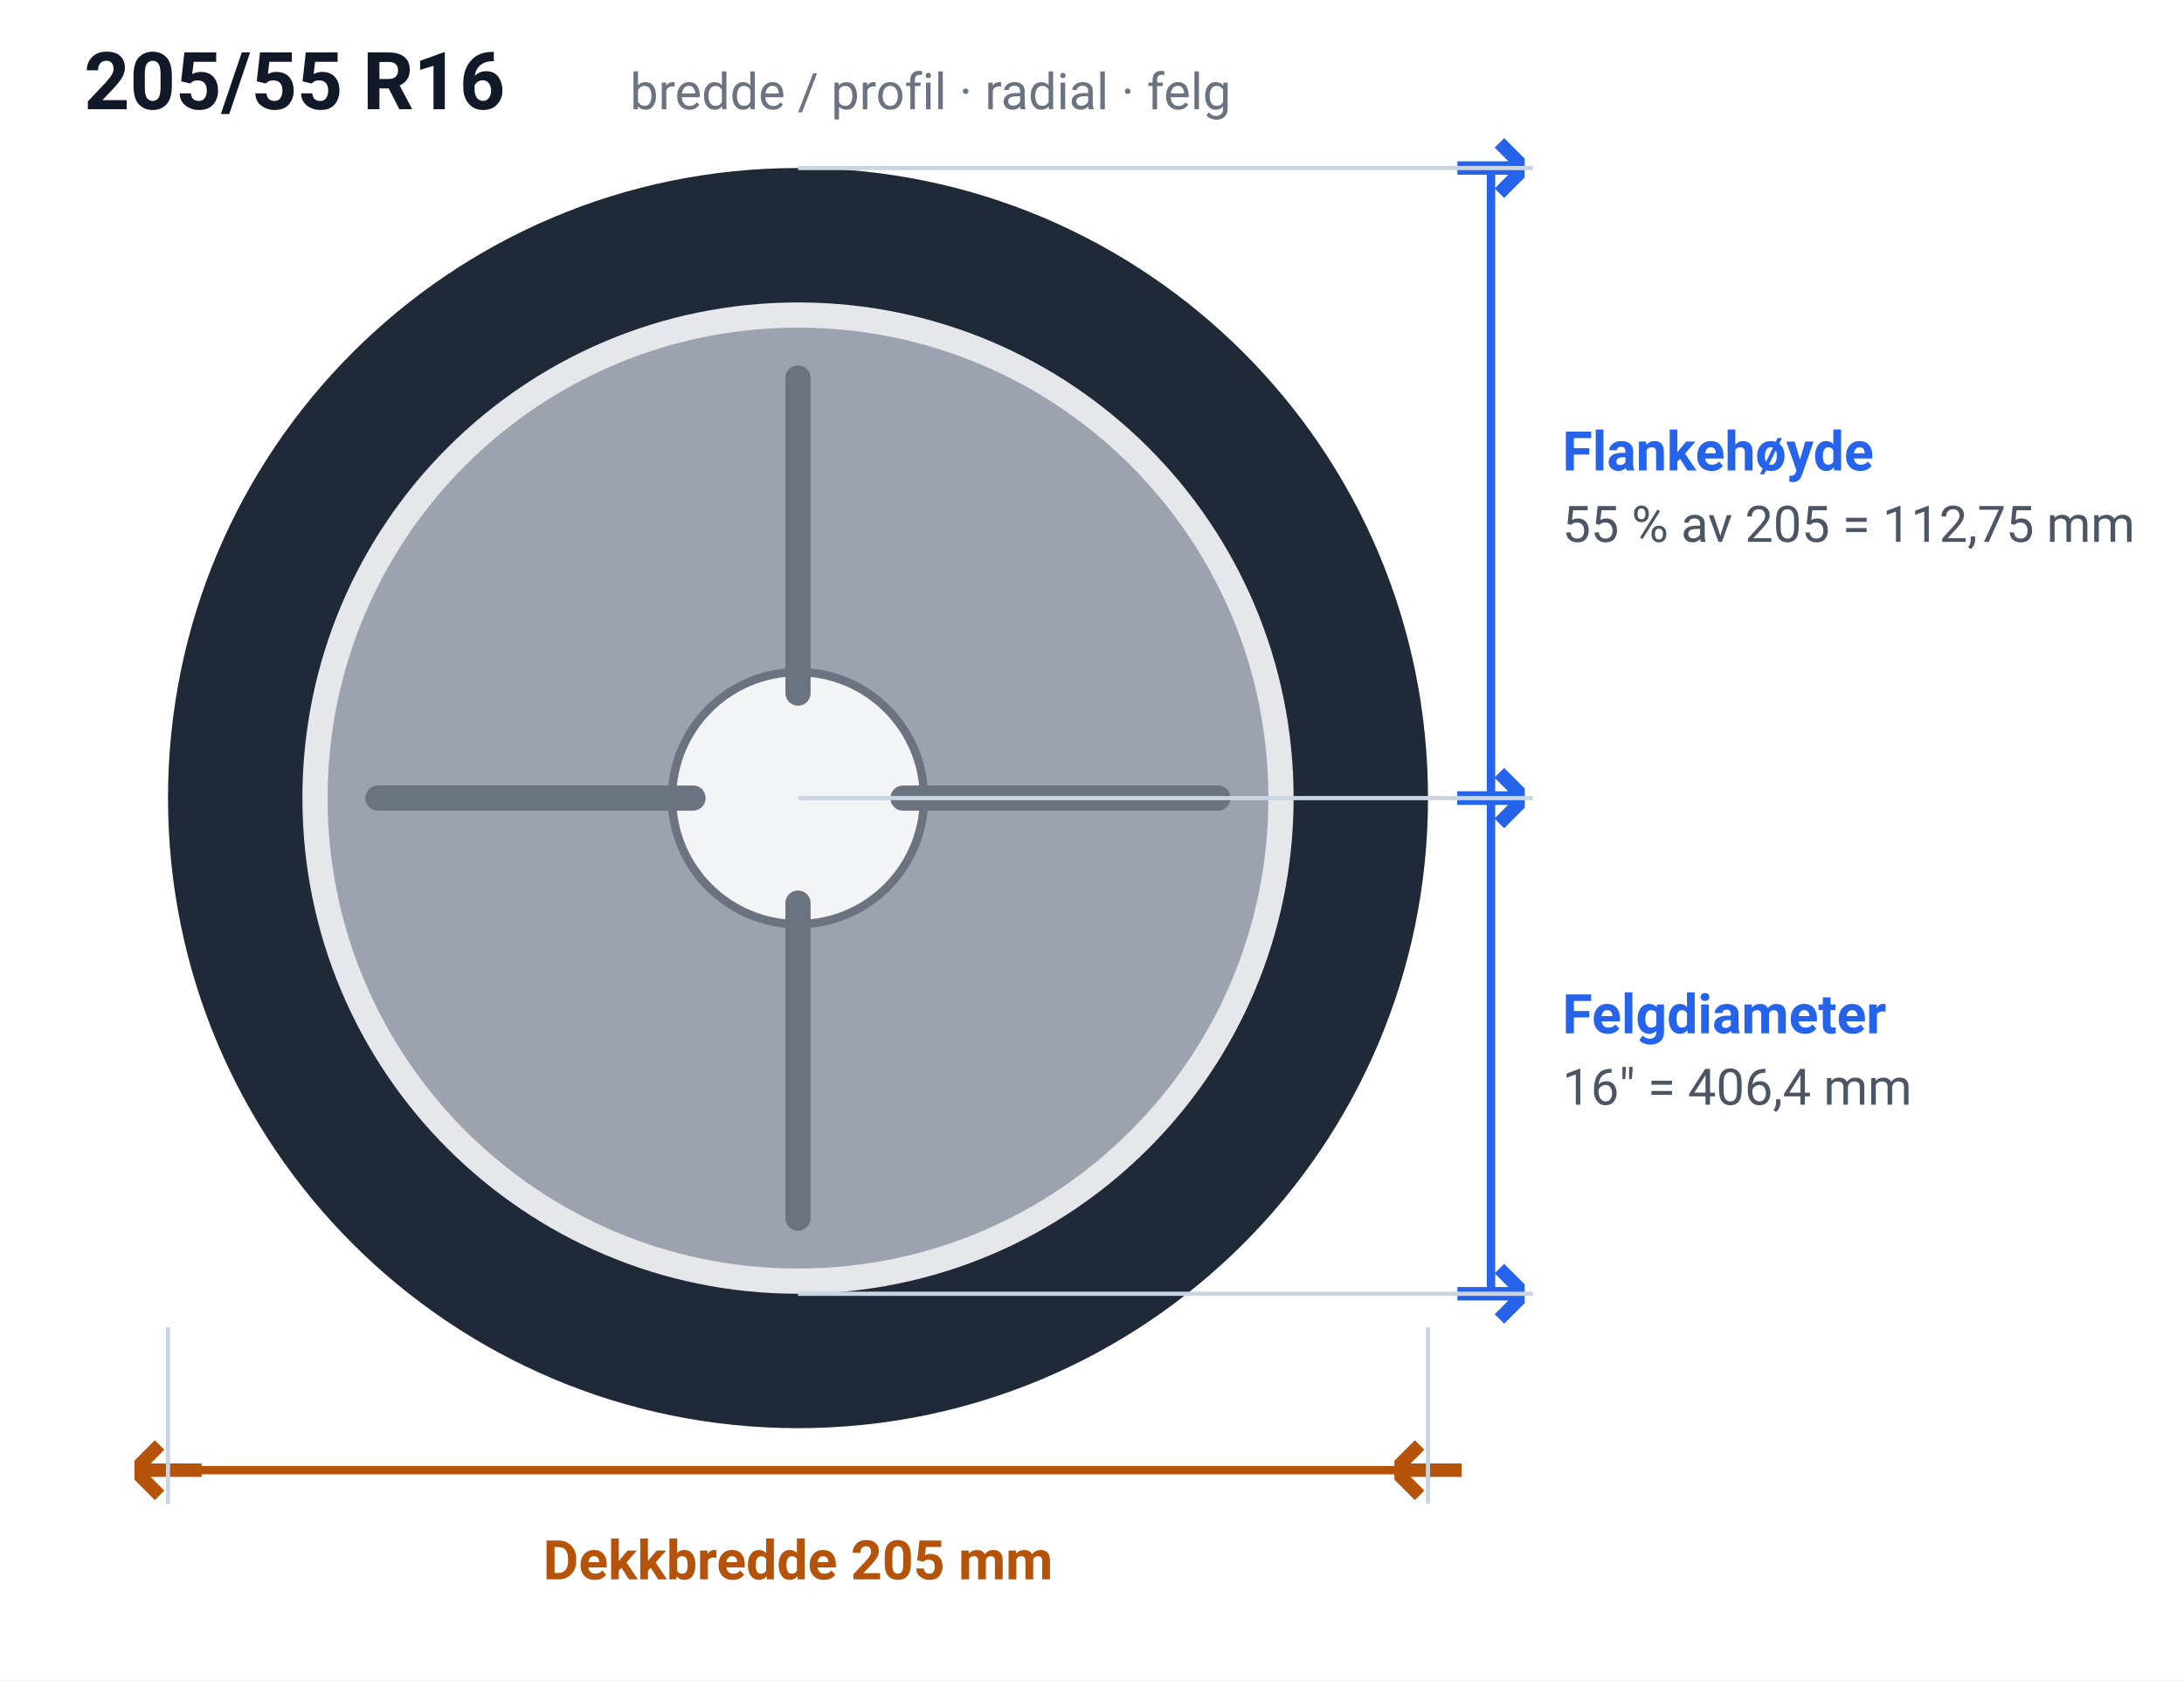
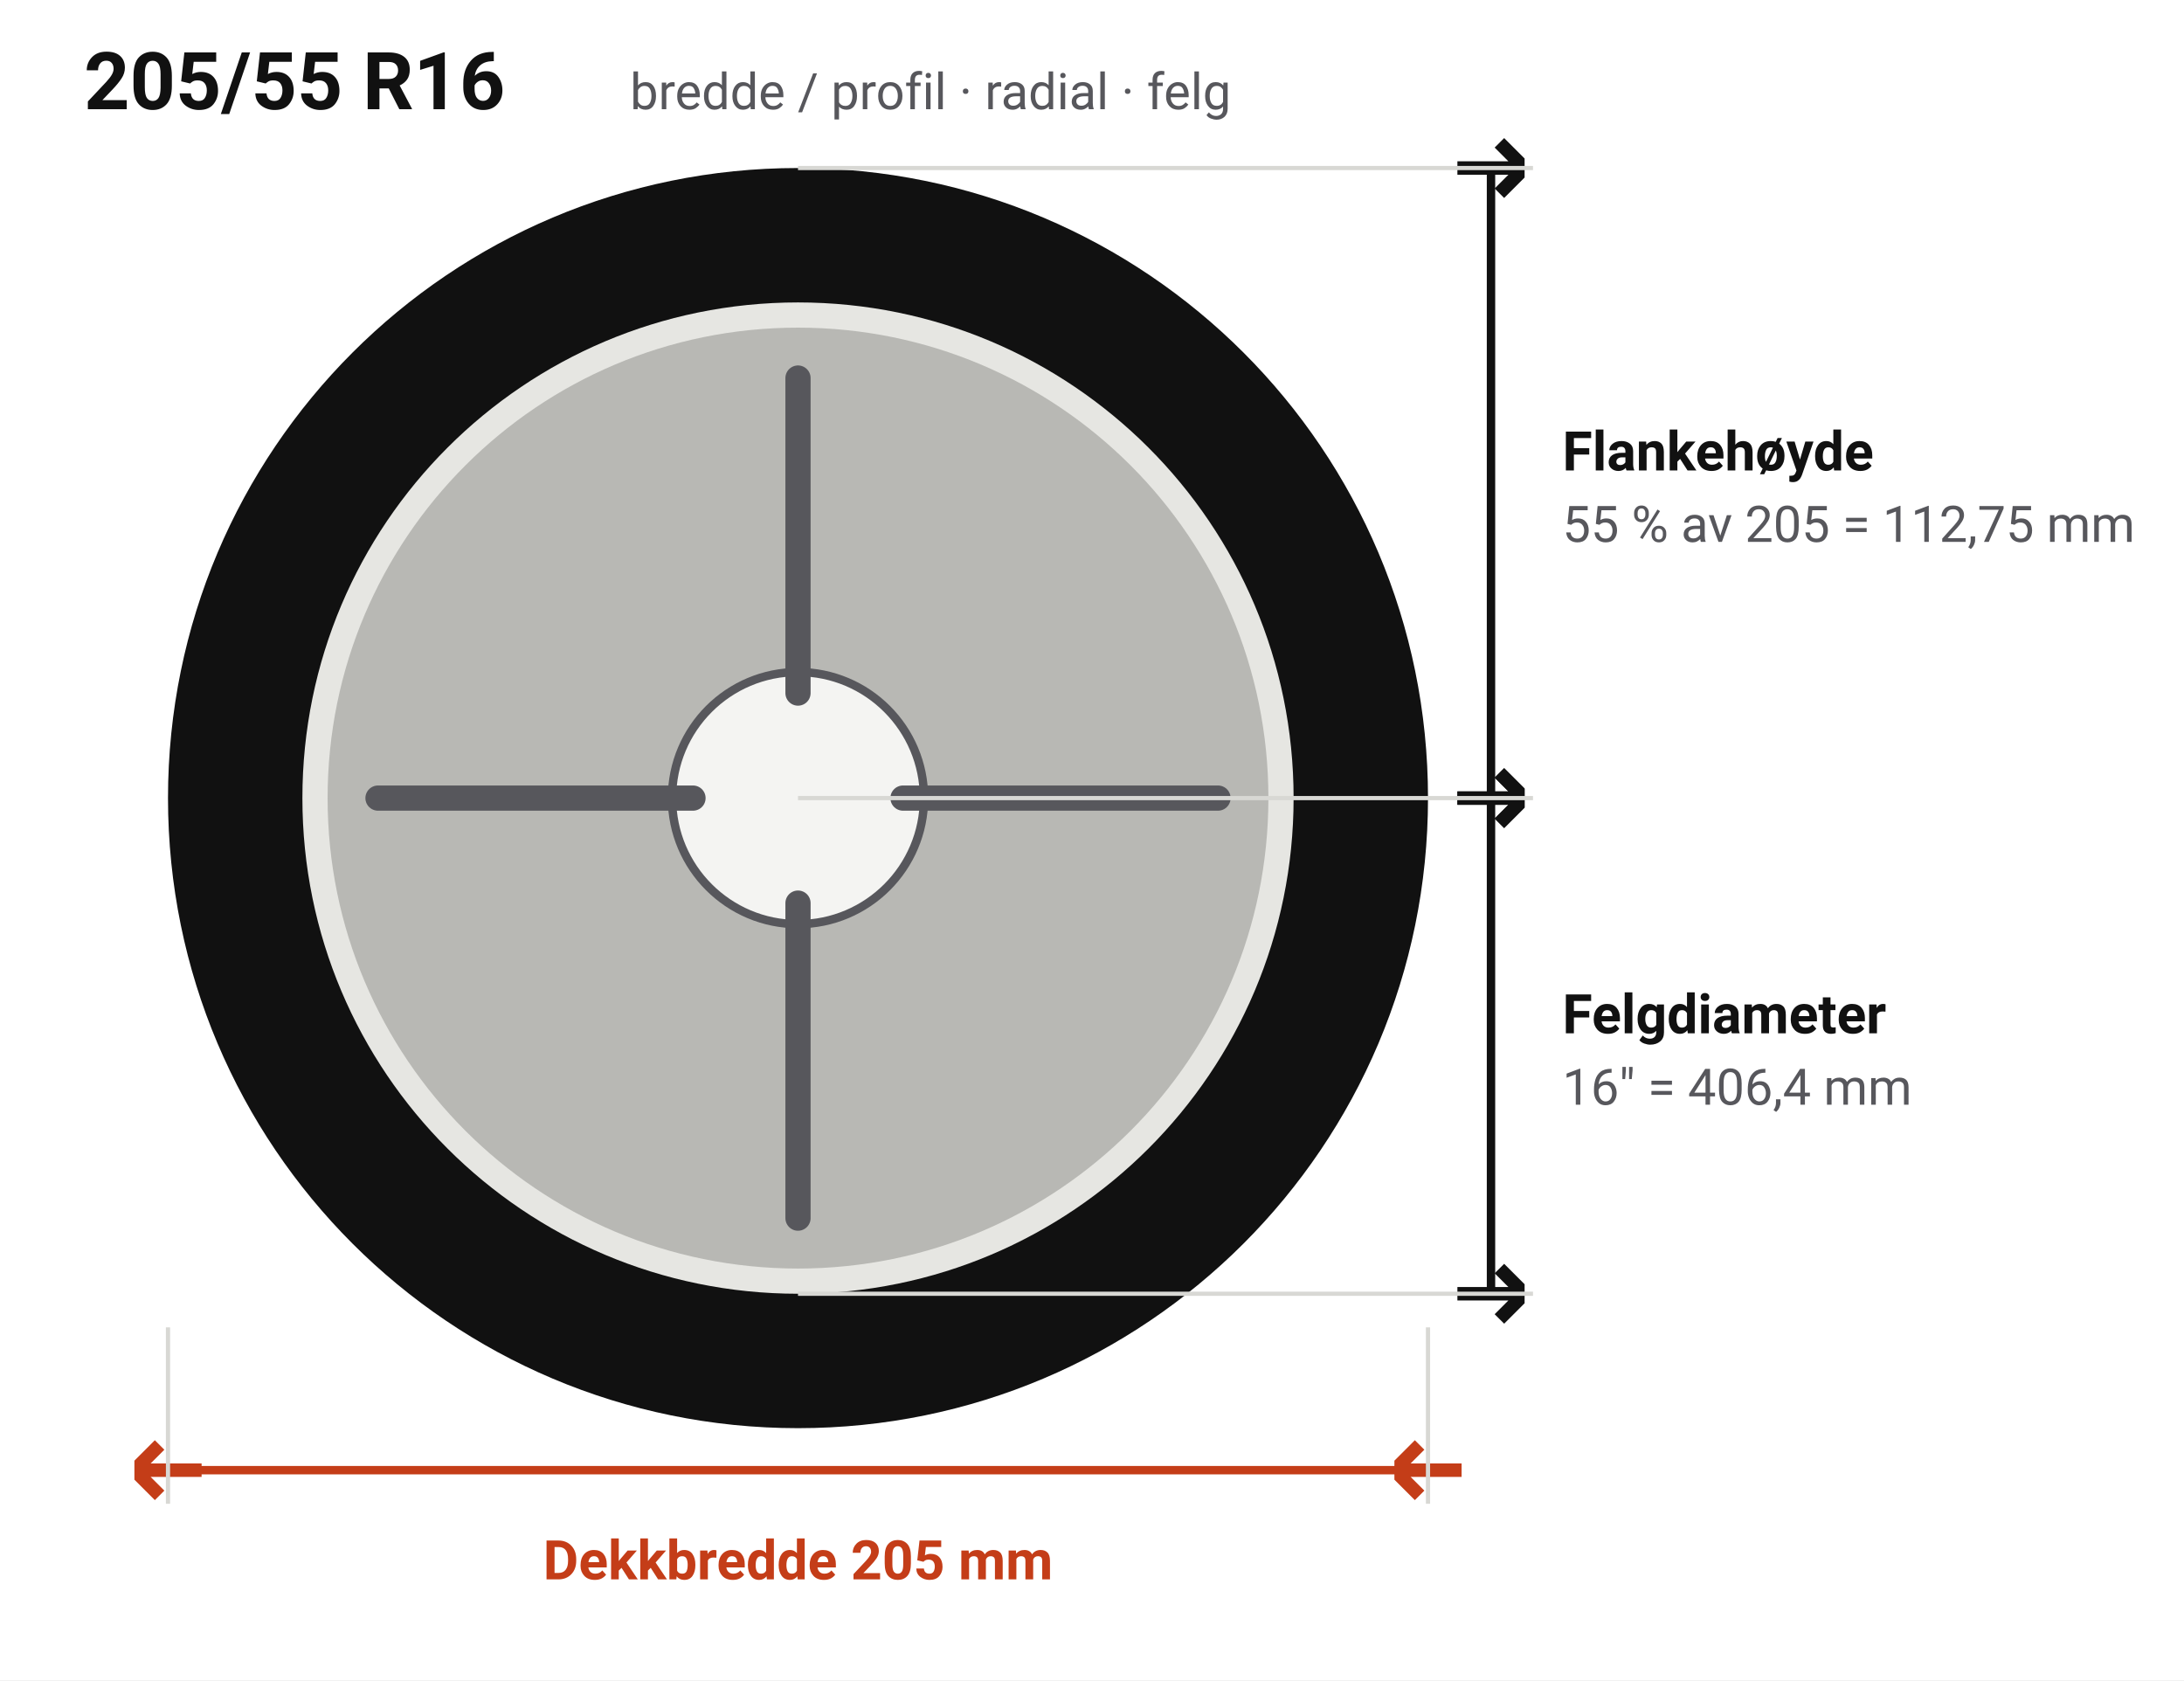
<svg xmlns="http://www.w3.org/2000/svg" viewBox="0 0 520 400" width="520" height="400" role="img" aria-labelledby="t d">
  <rect width="520" height="400" fill="#ffffff" />
  <g transform="translate(190,190)">
-     <circle r="150" fill="#1f2937" />
-     <circle r="118" fill="#e5e7eb" />
-     <circle r="112" fill="#9ca3af" />
-     <circle r="30" fill="#f3f4f6" stroke="#6b7280" stroke-width="2" />
-     <g stroke="#6b7280" stroke-width="6" stroke-linecap="round">
+     <circle r="150" fill="#111111" />
+     <circle r="118" fill="#E6E6E2" />
+     <circle r="112" fill="#B8B8B4" />
+     <circle r="30" fill="#F4F4F2" stroke="#57575c" stroke-width="2" />
+     <g stroke="#57575c" stroke-width="6" stroke-linecap="round">
      <line x1="0" y1="-25" x2="0" y2="-100" />
      <line x1="0" y1="25" x2="0" y2="100" />
      <line x1="-25" y1="0" x2="-100" y2="0" />
      <line x1="25" y1="0" x2="100" y2="0" />
    </g>
  </g>
-   <g font-family="system-ui,-apple-system,Segoe UI,Roboto,sans-serif" font-size="13" fill="#111827">
-     <g stroke="#2563eb" stroke-width="2" fill="none">
+   <g font-family="system-ui,-apple-system,Segoe UI,Roboto,sans-serif" font-size="13" fill="#111111">
+     <g stroke="#111111" stroke-width="2" fill="none">
      <path d="M355 40 L355 190" marker-start="url(#a)" marker-end="url(#a)" />
      <path d="M355 190 L355 308" marker-start="url(#a)" marker-end="url(#a)" />
    </g>
-     <line x1="190" y1="40" x2="365" y2="40" stroke="#cbd5e1" stroke-width="1" />
-     <line x1="190" y1="308" x2="365" y2="308" stroke="#cbd5e1" stroke-width="1" />
-     <line x1="190" y1="190" x2="365" y2="190" stroke="#cbd5e1" stroke-width="1" />
-     <text x="372" y="112" fill="#2563eb" font-weight="600">Flankehøyde</text>
-     <text x="372" y="129" fill="#4b5563" font-size="12">55 % av 205 = 112,75 mm</text>
-     <text x="372" y="246" fill="#2563eb" font-weight="600">Felgdiameter</text>
-     <text x="372" y="263" fill="#4b5563" font-size="12">16″ = 406,4 mm</text>
-     <g stroke="#b45309" stroke-width="2" fill="none">
+     <line x1="190" y1="40" x2="365" y2="40" stroke="#D8D8D4" stroke-width="1" />
+     <line x1="190" y1="308" x2="365" y2="308" stroke="#D8D8D4" stroke-width="1" />
+     <line x1="190" y1="190" x2="365" y2="190" stroke="#D8D8D4" stroke-width="1" />
+     <text x="372" y="112" fill="#111111" font-weight="600">Flankehøyde</text>
+     <text x="372" y="129" fill="#57575c" font-size="12">55 % av 205 = 112,75 mm</text>
+     <text x="372" y="246" fill="#111111" font-weight="600">Felgdiameter</text>
+     <text x="372" y="263" fill="#57575c" font-size="12">16″ = 406,4 mm</text>
+     <g stroke="#C43D18" stroke-width="2" fill="none">
      <path d="M40 350 L340 350" marker-start="url(#b)" marker-end="url(#b)" />
    </g>
-     <line x1="40" y1="316" x2="40" y2="358" stroke="#cbd5e1" />
-     <line x1="340" y1="316" x2="340" y2="358" stroke="#cbd5e1" />
-     <text x="190" y="376" text-anchor="middle" fill="#b45309" font-weight="600">Dekkbredde 205 mm</text>
-     <text x="20" y="26" font-size="19" font-weight="700" fill="#111827">205/55 R16</text>
-     <text x="150" y="26" font-size="12" fill="#6b7280">bredde / profil · radial · felg</text>
+     <line x1="40" y1="316" x2="40" y2="358" stroke="#D8D8D4" />
+     <line x1="340" y1="316" x2="340" y2="358" stroke="#D8D8D4" />
+     <text x="190" y="376" text-anchor="middle" fill="#C43D18" font-weight="600">Dekkbredde 205 mm</text>
+     <text x="20" y="26" font-size="19" font-weight="700" fill="#111111">205/55 R16</text>
+     <text x="150" y="26" font-size="12" fill="#57575c">bredde / profil · radial · felg</text>
  </g>
  <defs>
    <marker id="a" markerWidth="8" markerHeight="8" refX="4" refY="4" orient="auto">
-       <path d="M4 0 L4 8 M1 3 L4 0 L7 3" stroke="#2563eb" stroke-width="1.6" fill="none" />
+       <path d="M4 0 L4 8 M1 3 L4 0 L7 3" stroke="#111111" stroke-width="1.6" fill="none" />
    </marker>
    <marker id="b" markerWidth="8" markerHeight="8" refX="4" refY="4" orient="auto">
-       <path d="M0 4 L8 4 M3 1 L0 4 L3 7" stroke="#b45309" stroke-width="1.6" fill="none" />
+       <path d="M0 4 L8 4 M3 1 L0 4 L3 7" stroke="#C43D18" stroke-width="1.6" fill="none" />
    </marker>
  </defs>
</svg>
